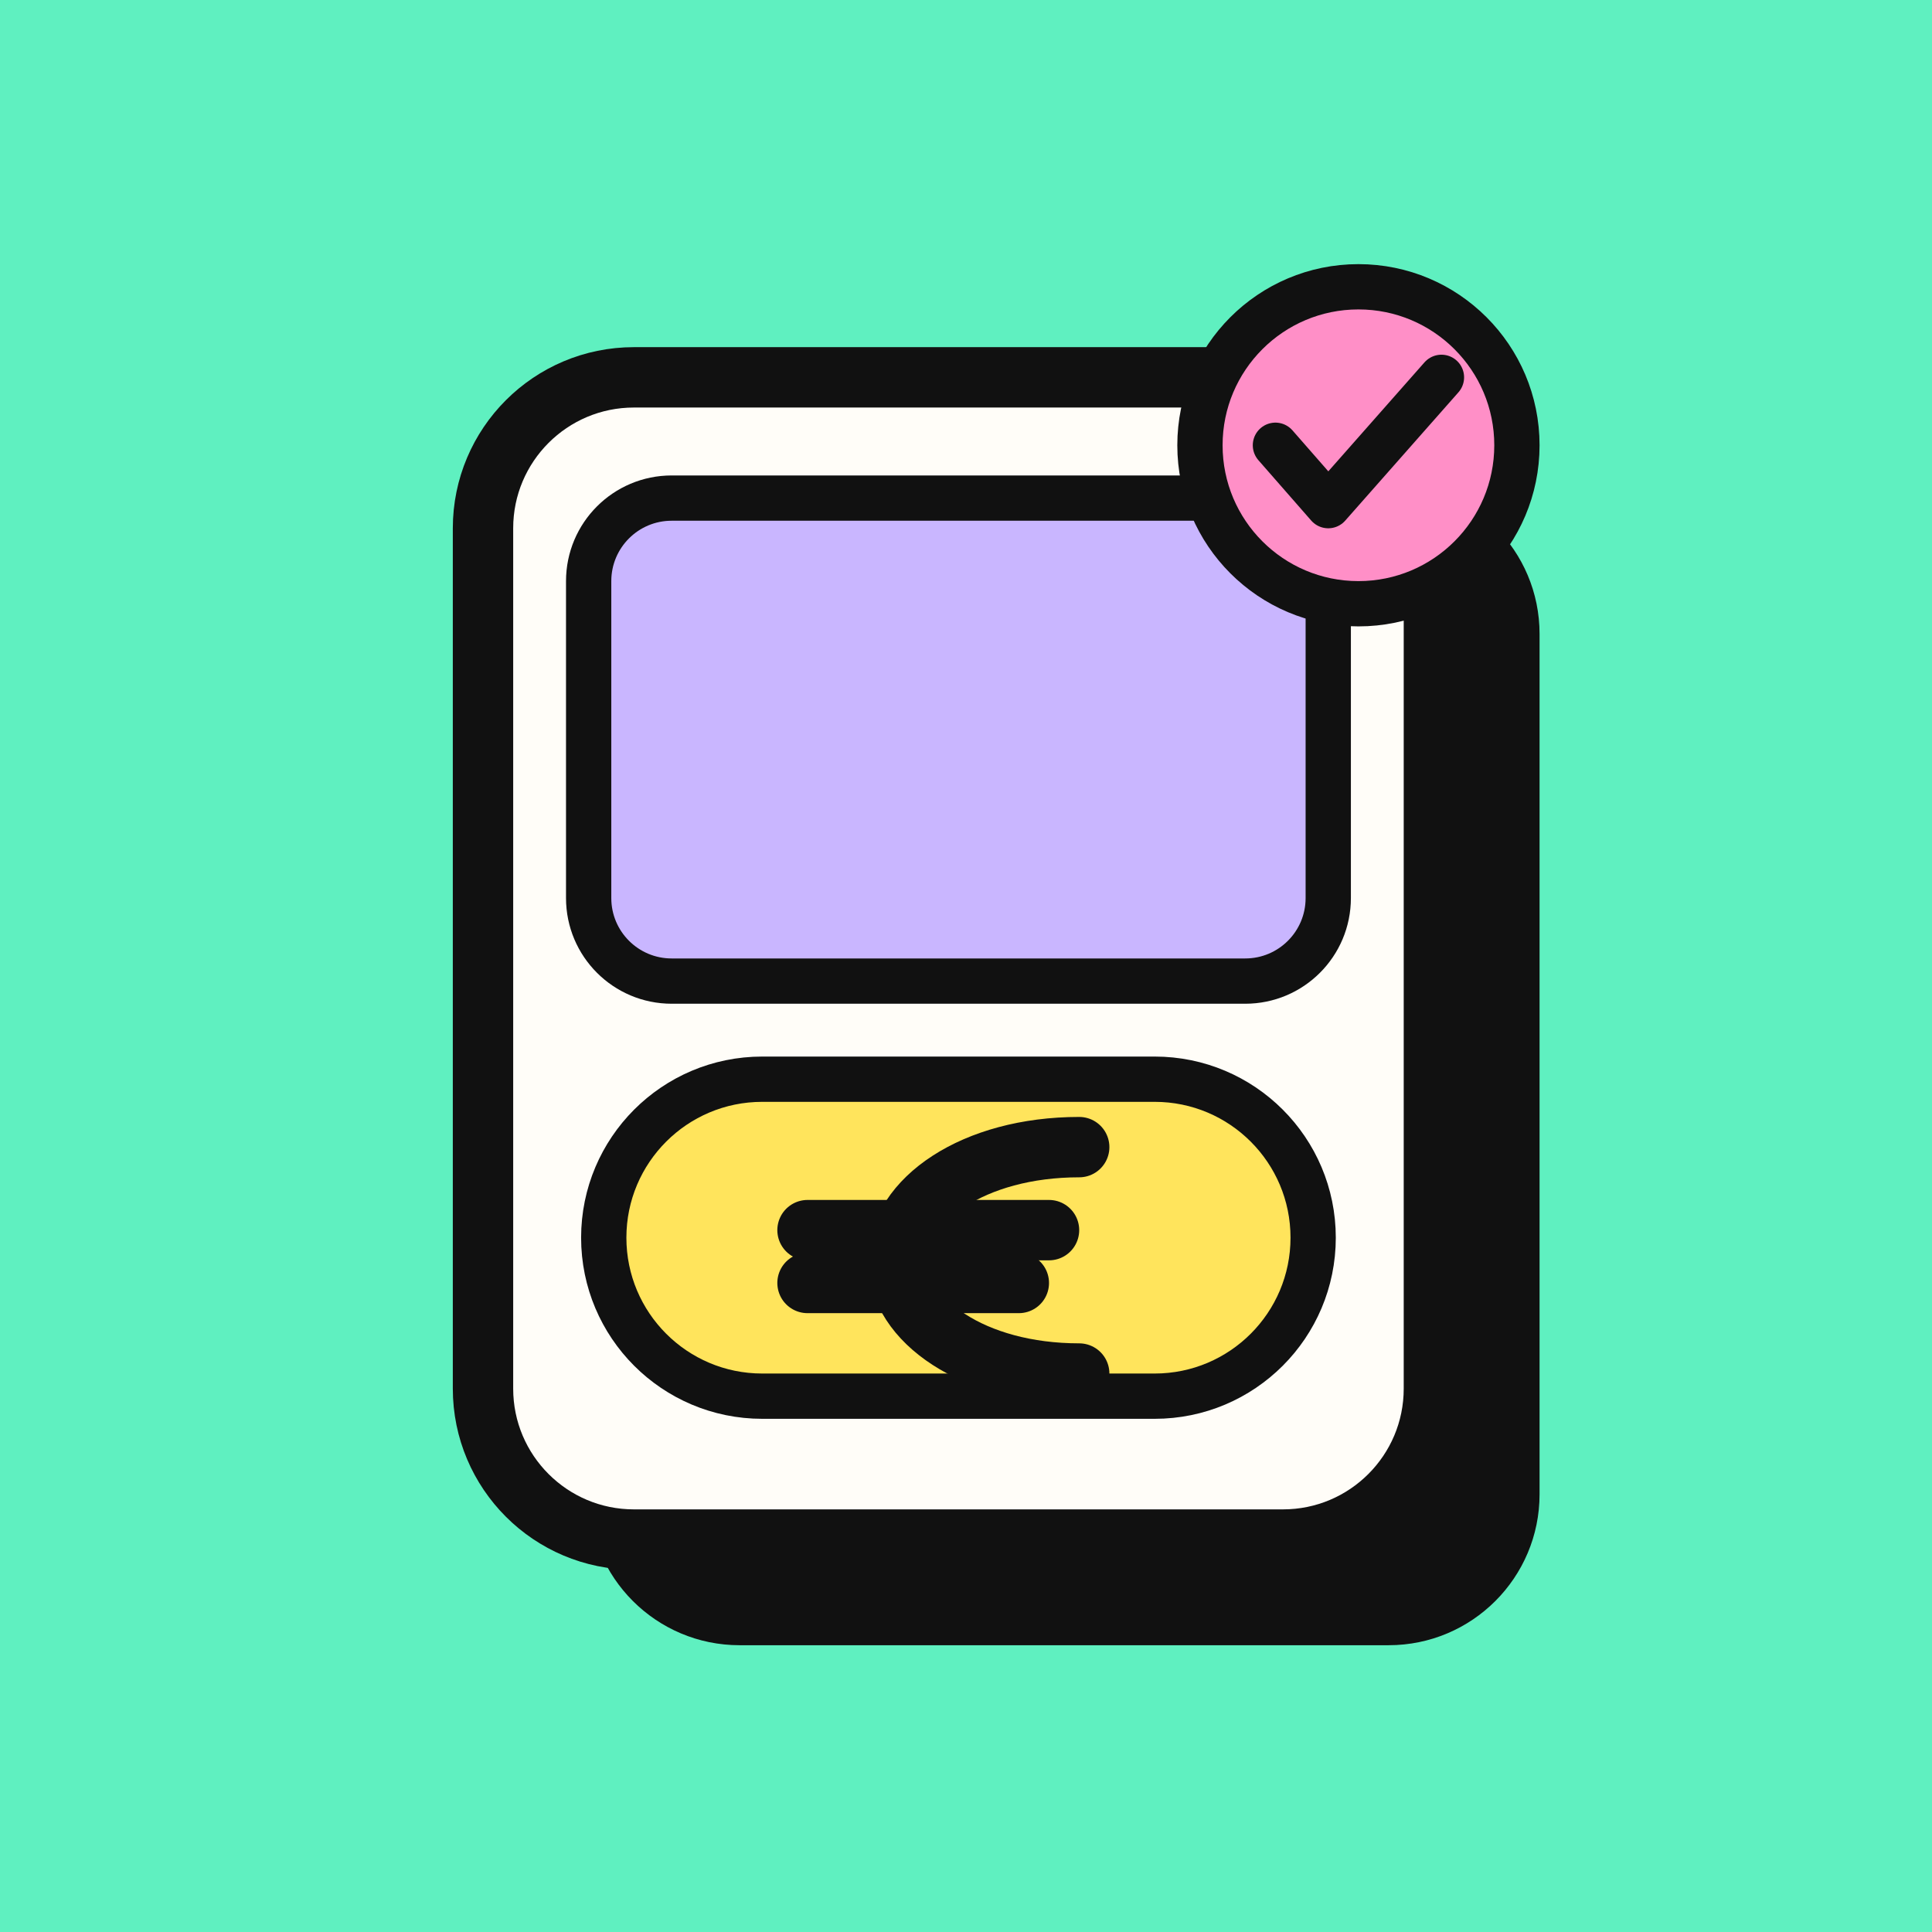
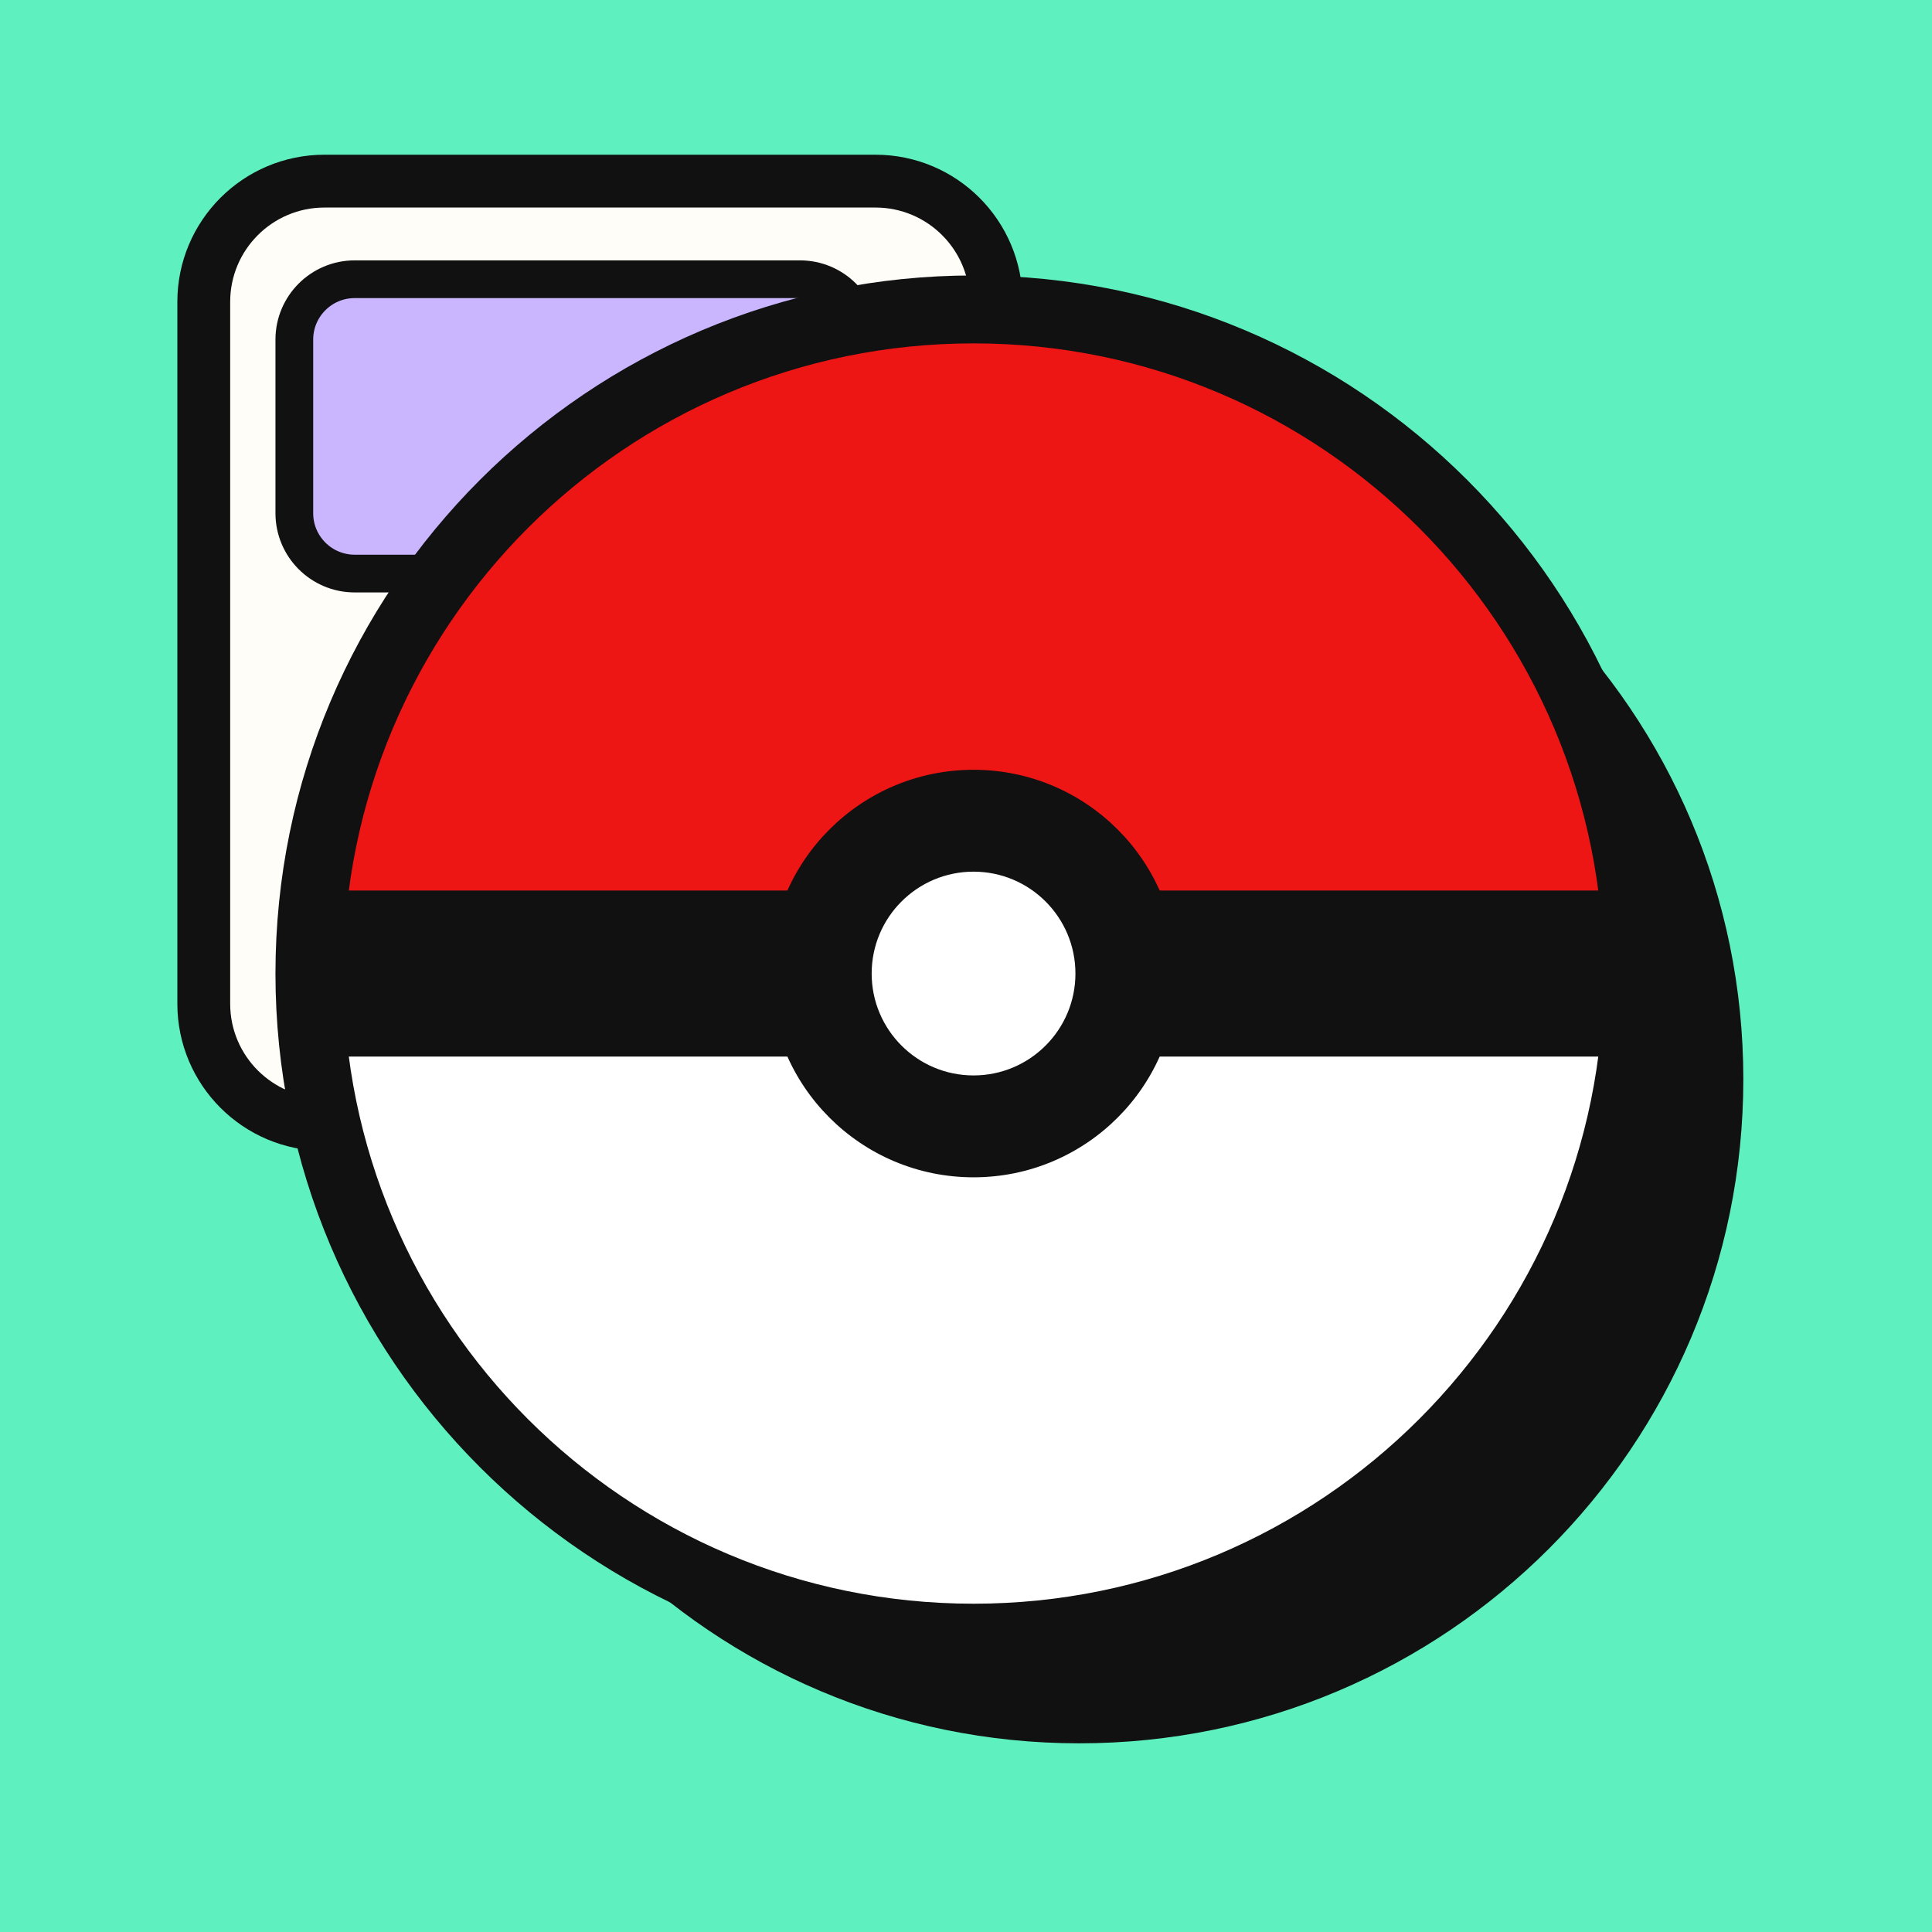
- <svg xmlns="http://www.w3.org/2000/svg" width="512" height="512" viewBox="0 0 512 512" role="img" aria-label="Wishlist">
+ <svg xmlns="http://www.w3.org/2000/svg" width="512" height="512" viewBox="0 0 512 512" role="img" aria-label="Poké Ball">
  <rect width="512" height="512" fill="#5FF0C0" />
  <g id="mark">
-     <rect x="156" y="128" width="252" height="308" rx="40" fill="#111" />
-     <rect x="128" y="100" width="252" height="308" rx="40" fill="#FFFDF8" stroke="#111" stroke-width="16" />
-     <rect x="156" y="132" width="196" height="128" rx="22" fill="#C9B6FF" stroke="#111" stroke-width="12" />
-     <rect x="160" y="286" width="188" height="84" rx="42" fill="#FFE45C" stroke="#111" stroke-width="12" />
-     <g fill="none" stroke="#111" stroke-width="16" stroke-linecap="round" stroke-linejoin="round">
-       <path d="M286 304c-28 0-48 14-48 30s20 30 48 30" />
-       <path d="M214 326h64" />
-       <path d="M214 340h56" />
+     <rect x="78" y="72" width="210" height="250" rx="32" fill="#111" />
+     <rect x="54" y="48" width="210" height="250" rx="32" fill="#FFFDF8" stroke="#111" stroke-width="14" />
+     <rect x="78" y="74" width="150" height="78" rx="16" fill="#C9B6FF" stroke="#111" stroke-width="10" />
+     <circle cx="286" cy="286" r="176" fill="#111" />
+     <circle cx="258" cy="258" r="176" fill="#FFFFFF" />
+     <g clip-path="url(#ball)">
+       <rect x="70" y="70" width="380" height="188" fill="#EE1515" />
+       <rect x="70" y="236" width="380" height="44" fill="#111" />
    </g>
-     <circle cx="360" cy="118" r="42" fill="#FF8FC7" stroke="#111" stroke-width="12" />
-     <path d="M338 118l14 16 30-34" fill="none" stroke="#111" stroke-width="12" stroke-linecap="round" stroke-linejoin="round" />
+     <circle cx="258" cy="258" r="176" fill="none" stroke="#111" stroke-width="18" />
+     <circle cx="258" cy="258" r="54" fill="#111" />
+     <circle cx="258" cy="258" r="32" fill="#FFFFFF" stroke="#111" stroke-width="10" />
  </g>
+   <defs>
+     <clipPath id="ball">
+       <circle cx="258" cy="258" r="176" />
+     </clipPath>
+   </defs>
</svg>
